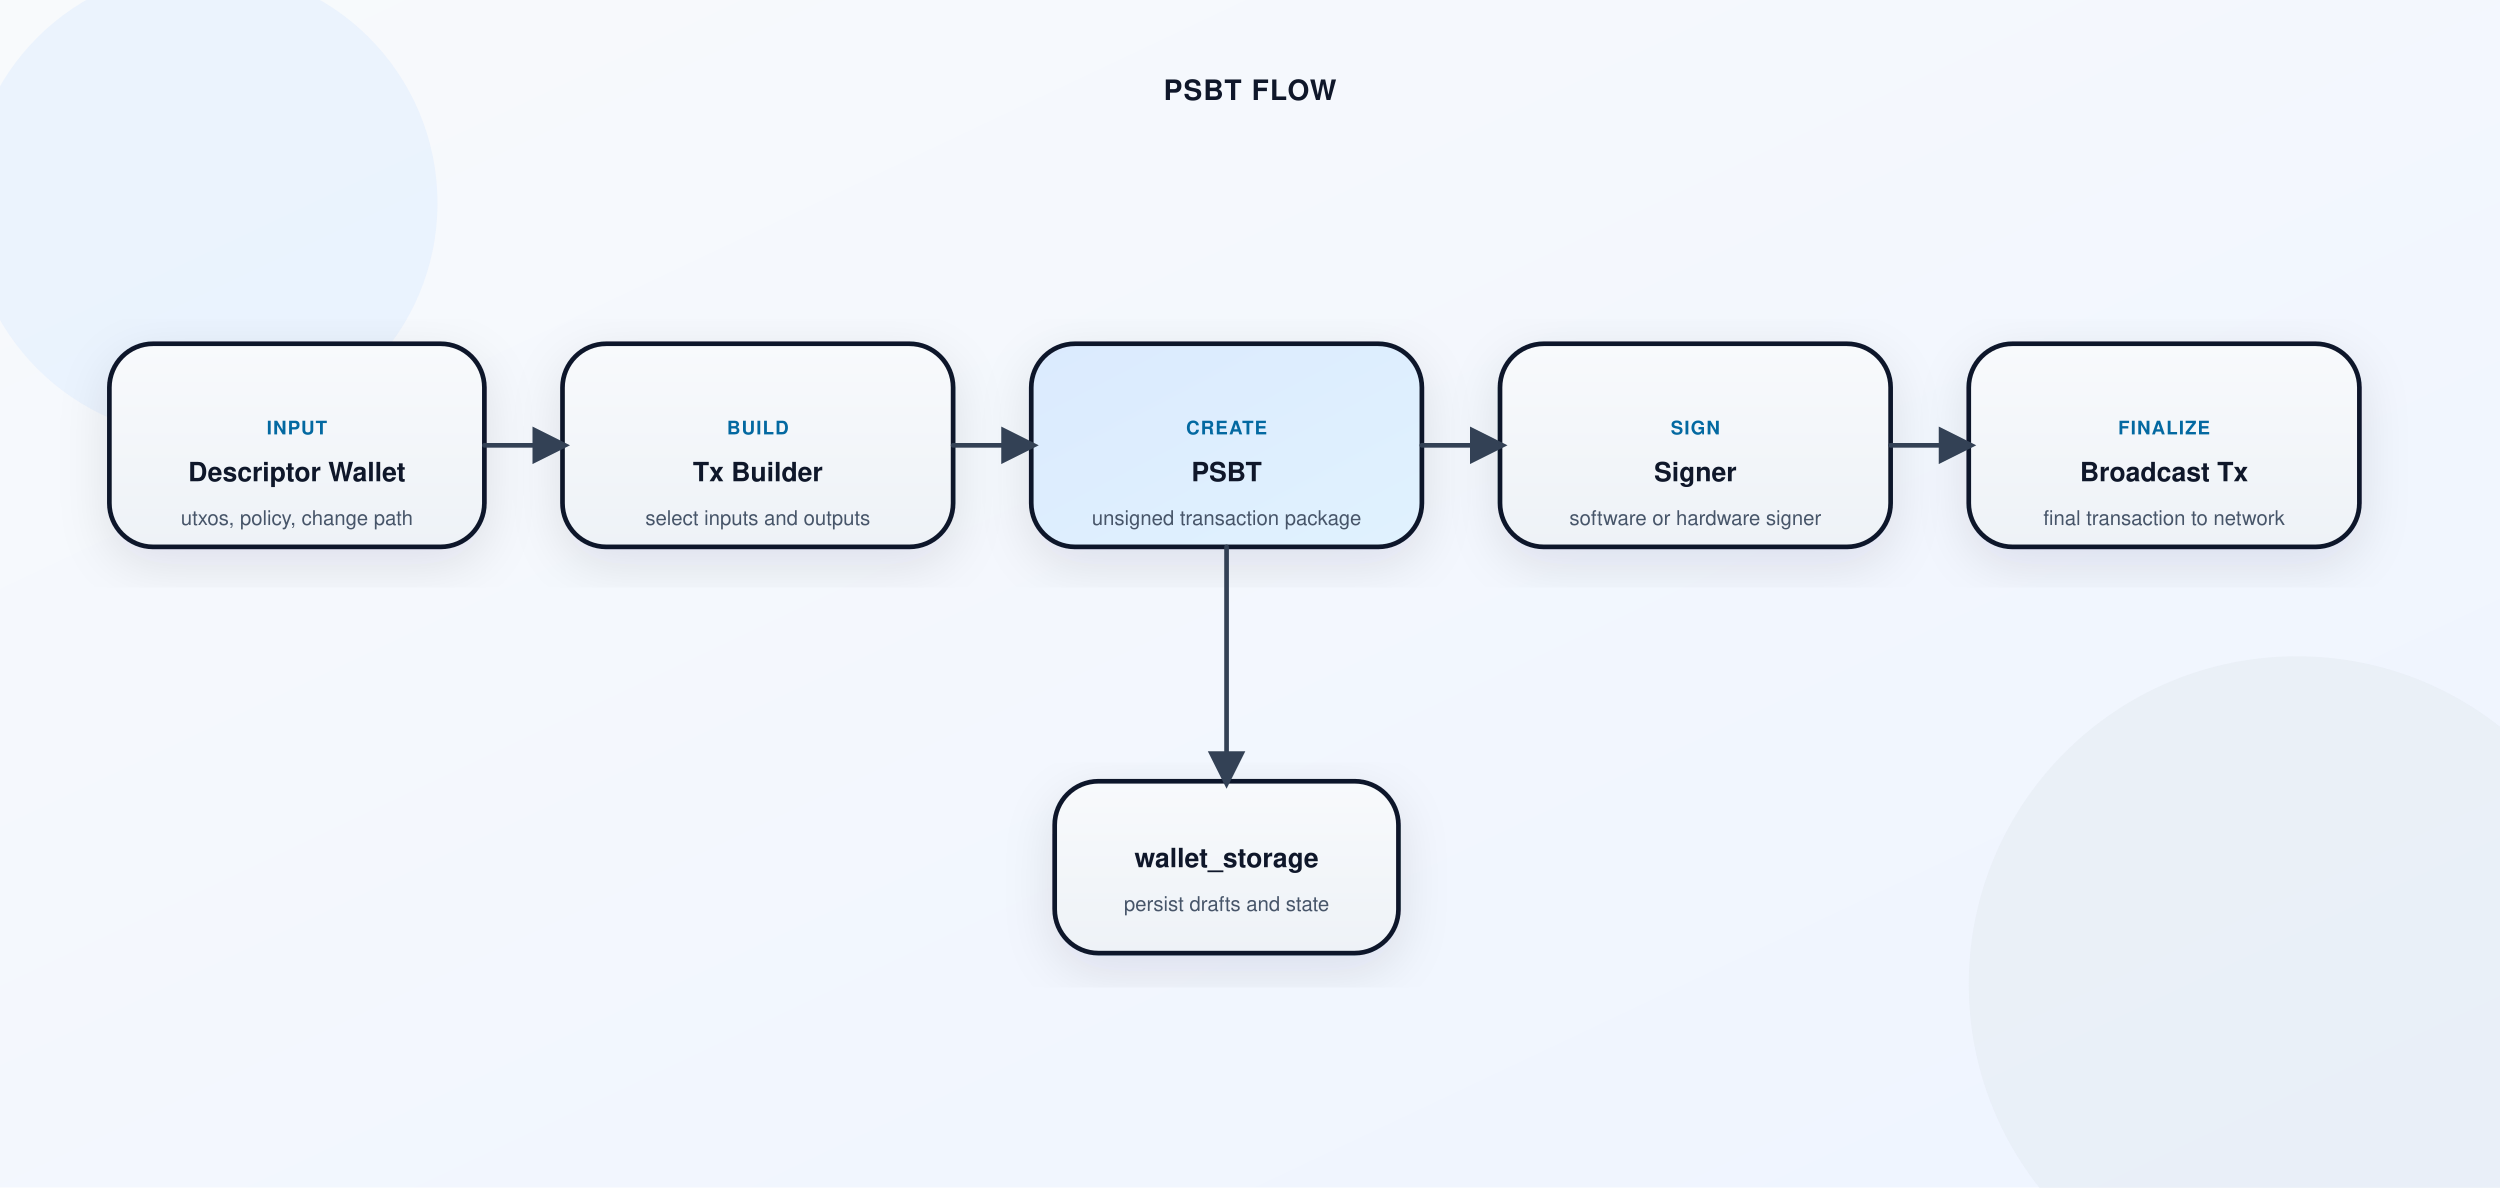
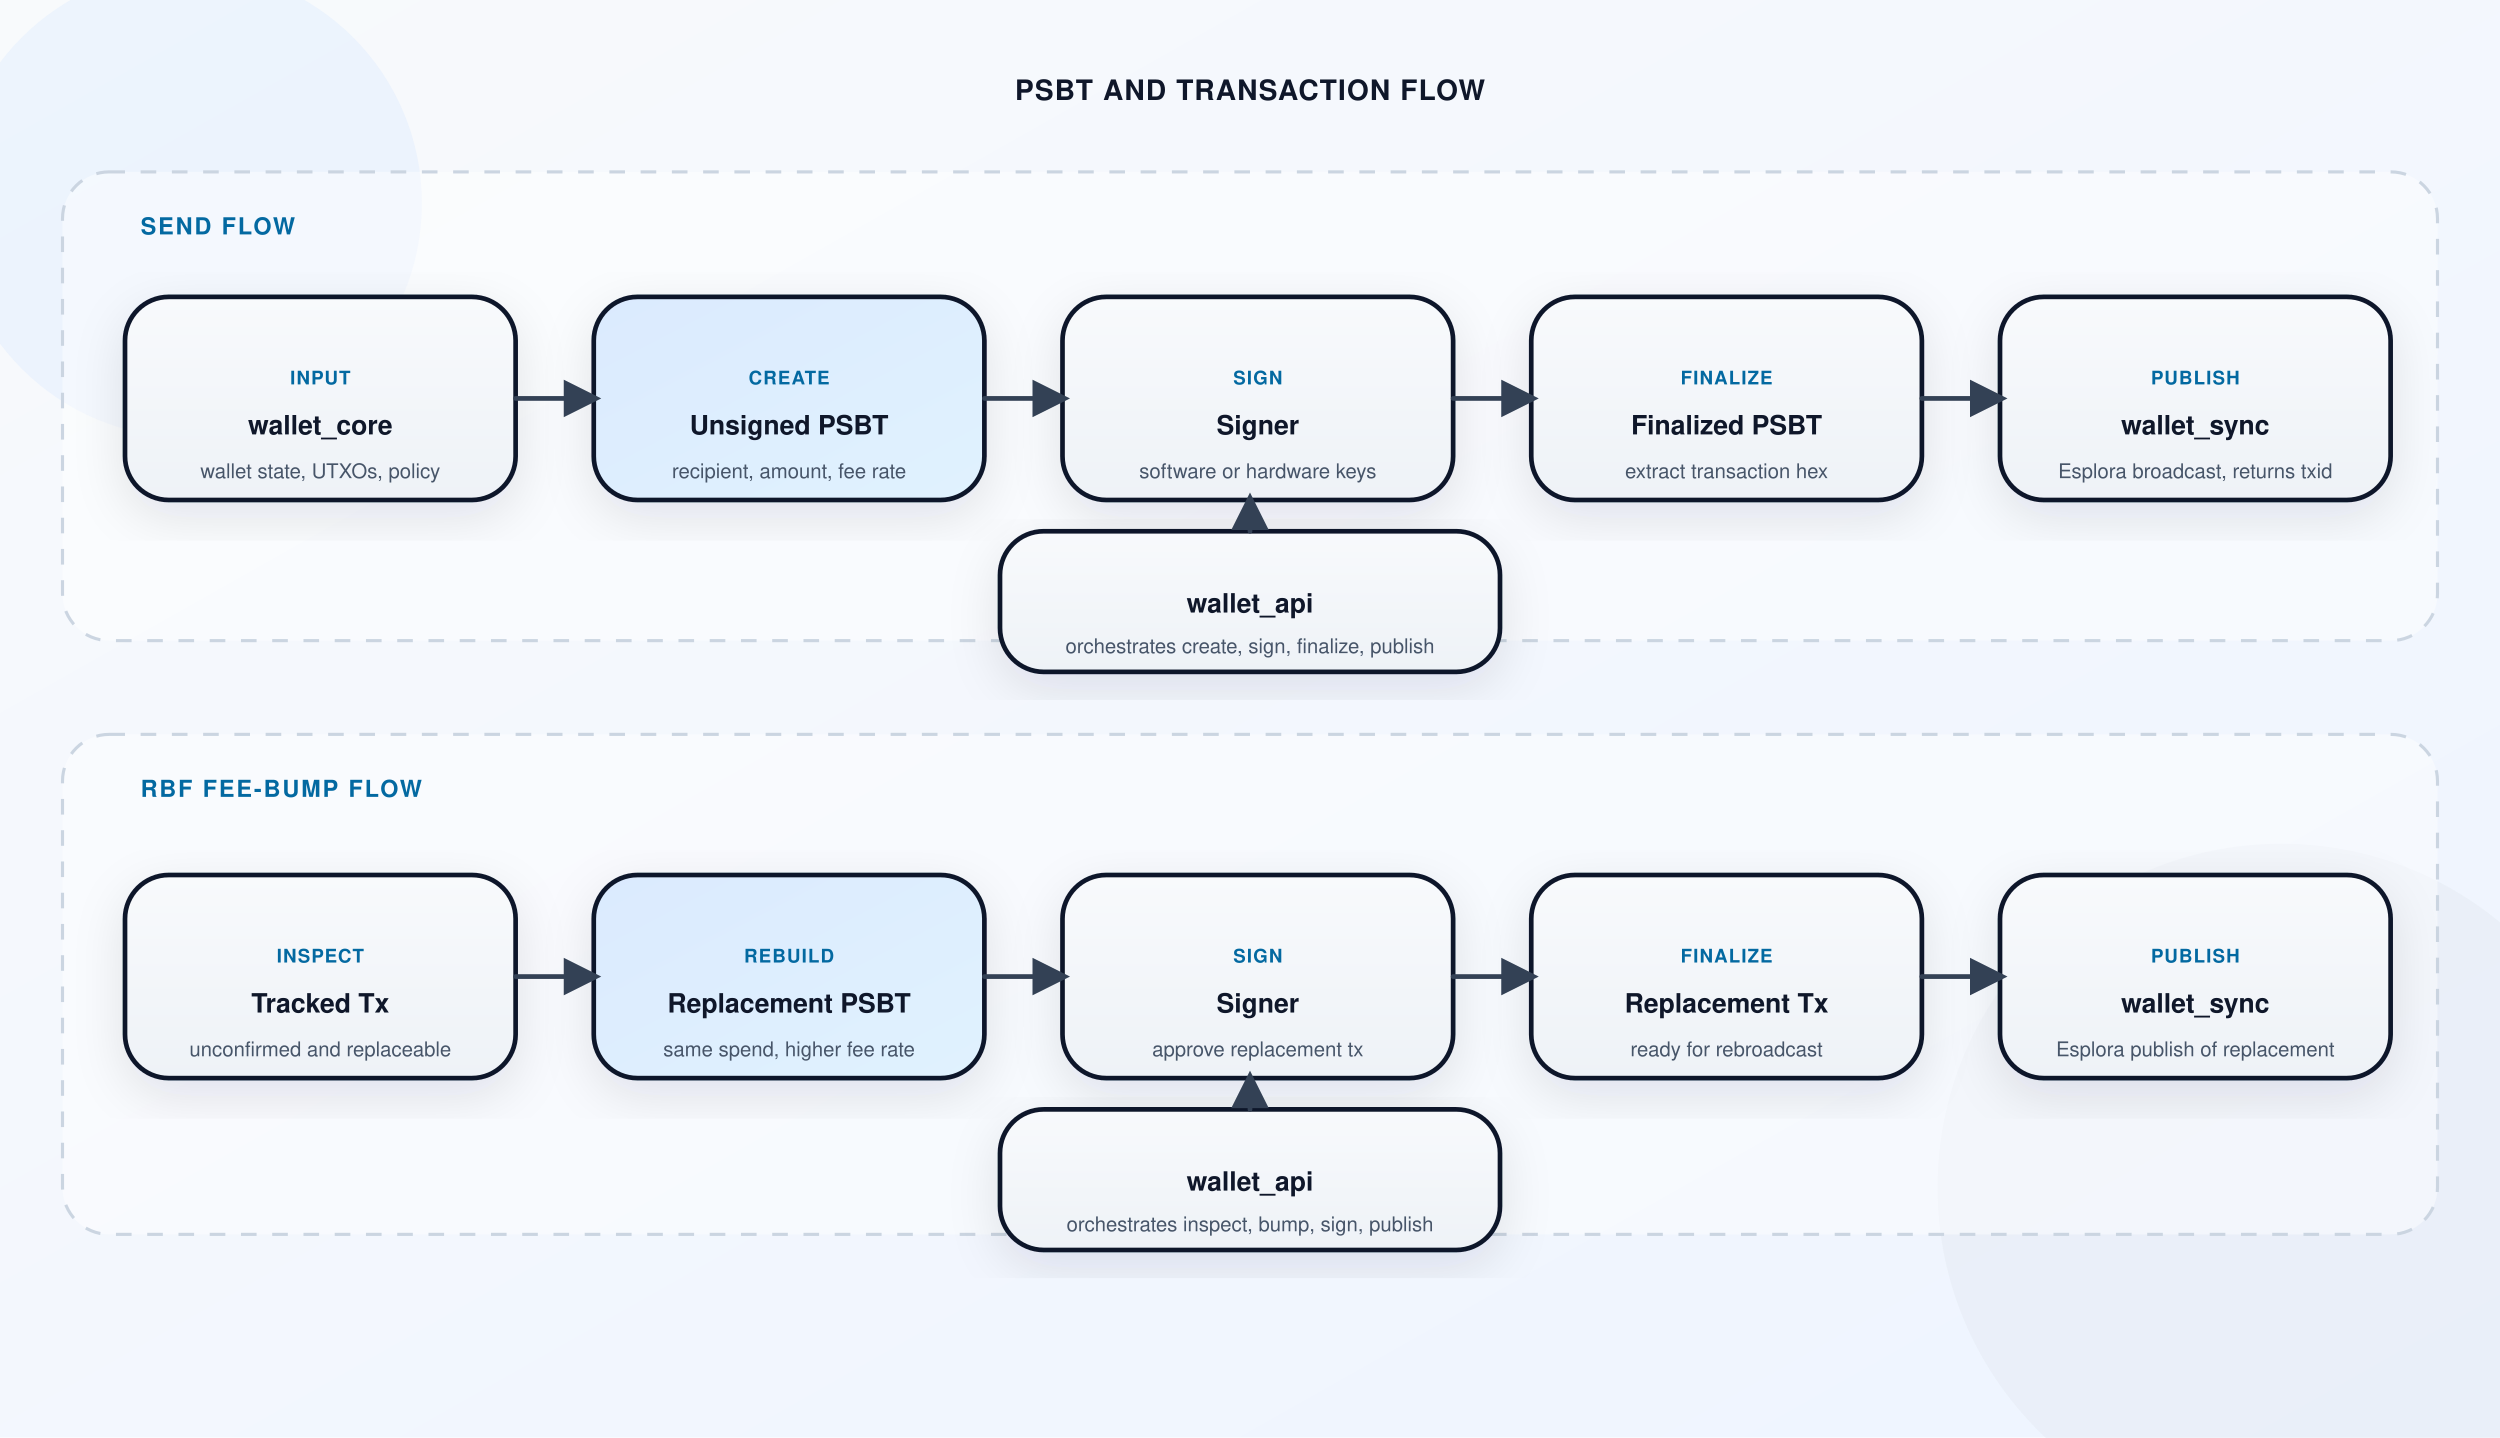
- <svg xmlns="http://www.w3.org/2000/svg" width="1600" height="760" viewBox="0 0 1600 760" fill="none">
+ <svg xmlns="http://www.w3.org/2000/svg" width="1600" height="920" viewBox="0 0 1600 920" fill="none">
  <defs>
    <linearGradient id="cardFill" x1="0" y1="0" x2="0" y2="1">
      <stop offset="0%" stop-color="#F8FAFC" />
      <stop offset="100%" stop-color="#EEF2F7" />
    </linearGradient>
    <linearGradient id="accentFill" x1="0" y1="0" x2="1" y2="1">
      <stop offset="0%" stop-color="#DBEAFE" />
      <stop offset="100%" stop-color="#E0F2FE" />
    </linearGradient>
    <linearGradient id="bg" x1="0" y1="0" x2="1" y2="1">
      <stop offset="0%" stop-color="#F8FAFC" />
      <stop offset="100%" stop-color="#EEF4FF" />
    </linearGradient>
    <filter id="shadow" x="-20%" y="-20%" width="140%" height="140%">
      <feDropShadow dx="0" dy="10" stdDeviation="16" flood-color="#0F172A" flood-opacity="0.10" />
    </filter>
    <marker id="arrow" viewBox="0 0 10 10" refX="8" refY="5" markerWidth="8" markerHeight="8" orient="auto-start-reverse">
      <path d="M0 0L10 5L0 10V0Z" fill="#334155" />
    </marker>
    <style>
      .title { font-family: Helvetica, Arial, sans-serif; font-size: 18px; font-weight: 700; fill: #0F172A; letter-spacing: 0.04em; }
+       .lane { font-family: Helvetica, Arial, sans-serif; font-size: 15px; font-weight: 700; fill: #0369A1; letter-spacing: 0.08em; }
      .label { font-family: Helvetica, Arial, sans-serif; font-size: 17px; font-weight: 600; fill: #0F172A; }
      .subtle { font-family: Helvetica, Arial, sans-serif; font-size: 13px; font-weight: 500; fill: #475569; }
-       .small { font-family: Helvetica, Arial, sans-serif; font-size: 12px; font-weight: 600; fill: #0369A1; letter-spacing: 0.06em; }
+       .small { font-family: Helvetica, Arial, sans-serif; font-size: 12px; font-weight: 700; fill: #0369A1; letter-spacing: 0.06em; }
      .edge { stroke: #334155; stroke-width: 3; stroke-linecap: round; stroke-linejoin: round; marker-end: url(#arrow); }
      .card { fill: url(#cardFill); stroke: #0F172A; stroke-width: 3; filter: url(#shadow); }
      .accent { fill: url(#accentFill); stroke: #0F172A; stroke-width: 3; filter: url(#shadow); }
+       .laneBox { fill: rgba(255,255,255,0.42); stroke: #CBD5E1; stroke-width: 2; stroke-dasharray: 10 10; }
    </style>
  </defs>
-   <rect x="0" y="0" width="1600" height="760" fill="url(#bg)" />
-   <circle cx="130" cy="130" r="150" fill="#DCEAFE" opacity="0.45" />
-   <circle cx="1470" cy="630" r="210" fill="#E2E8F0" opacity="0.45" />
-   <text x="800" y="64" text-anchor="middle" class="title">PSBT FLOW</text>
-   <rect class="card" x="70" y="220" rx="28" ry="28" width="240" height="130" />
-   <text x="190" y="278" text-anchor="middle" class="small">INPUT</text>
-   <text x="190" y="308" text-anchor="middle" class="label">Descriptor Wallet</text>
-   <text x="190" y="336" text-anchor="middle" class="subtle">utxos, policy, change path</text>
-   <rect class="card" x="360" y="220" rx="28" ry="28" width="250" height="130" />
-   <text x="485" y="278" text-anchor="middle" class="small">BUILD</text>
-   <text x="485" y="308" text-anchor="middle" class="label">Tx Builder</text>
-   <text x="485" y="336" text-anchor="middle" class="subtle">select inputs and outputs</text>
-   <rect class="accent" x="660" y="220" rx="28" ry="28" width="250" height="130" />
-   <text x="785" y="278" text-anchor="middle" class="small">CREATE</text>
-   <text x="785" y="308" text-anchor="middle" class="label">PSBT</text>
-   <text x="785" y="336" text-anchor="middle" class="subtle">unsigned transaction package</text>
-   <rect class="card" x="960" y="220" rx="28" ry="28" width="250" height="130" />
-   <text x="1085" y="278" text-anchor="middle" class="small">SIGN</text>
-   <text x="1085" y="308" text-anchor="middle" class="label">Signer</text>
-   <text x="1085" y="336" text-anchor="middle" class="subtle">software or hardware signer</text>
-   <rect class="card" x="1260" y="220" rx="28" ry="28" width="250" height="130" />
-   <text x="1385" y="278" text-anchor="middle" class="small">FINALIZE</text>
-   <text x="1385" y="308" text-anchor="middle" class="label">Broadcast Tx</text>
-   <text x="1385" y="336" text-anchor="middle" class="subtle">final transaction to network</text>
-   <rect class="card" x="675" y="500" rx="28" ry="28" width="220" height="110" />
-   <text x="785" y="555" text-anchor="middle" class="label">wallet_storage</text>
-   <text x="785" y="583" text-anchor="middle" class="subtle">persist drafts and state</text>
-   <path class="edge" d="M310 285H360" />
-   <path class="edge" d="M610 285H660" />
-   <path class="edge" d="M910 285H960" />
-   <path class="edge" d="M1210 285H1260" />
-   <path class="edge" d="M785 350V500" />
+   <rect x="0" y="0" width="1600" height="920" fill="url(#bg)" />
+   <circle cx="120" cy="130" r="150" fill="#DCEAFE" opacity="0.40" />
+   <circle cx="1460" cy="760" r="220" fill="#E2E8F0" opacity="0.42" />
+   <text x="800" y="64" text-anchor="middle" class="title">PSBT AND TRANSACTION FLOW</text>
+   <rect x="40" y="110" width="1520" height="300" rx="30" class="laneBox" />
+   <text x="90" y="150" class="lane">SEND FLOW</text>
+   <rect class="card" x="80" y="190" rx="28" ry="28" width="250" height="130" />
+   <text x="205" y="246" text-anchor="middle" class="small">INPUT</text>
+   <text x="205" y="278" text-anchor="middle" class="label">wallet_core</text>
+   <text x="205" y="306" text-anchor="middle" class="subtle">wallet state, UTXOs, policy</text>
+   <rect class="accent" x="380" y="190" rx="28" ry="28" width="250" height="130" />
+   <text x="505" y="246" text-anchor="middle" class="small">CREATE</text>
+   <text x="505" y="278" text-anchor="middle" class="label">Unsigned PSBT</text>
+   <text x="505" y="306" text-anchor="middle" class="subtle">recipient, amount, fee rate</text>
+   <rect class="card" x="680" y="190" rx="28" ry="28" width="250" height="130" />
+   <text x="805" y="246" text-anchor="middle" class="small">SIGN</text>
+   <text x="805" y="278" text-anchor="middle" class="label">Signer</text>
+   <text x="805" y="306" text-anchor="middle" class="subtle">software or hardware keys</text>
+   <rect class="card" x="980" y="190" rx="28" ry="28" width="250" height="130" />
+   <text x="1105" y="246" text-anchor="middle" class="small">FINALIZE</text>
+   <text x="1105" y="278" text-anchor="middle" class="label">Finalized PSBT</text>
+   <text x="1105" y="306" text-anchor="middle" class="subtle">extract transaction hex</text>
+   <rect class="card" x="1280" y="190" rx="28" ry="28" width="250" height="130" />
+   <text x="1405" y="246" text-anchor="middle" class="small">PUBLISH</text>
+   <text x="1405" y="278" text-anchor="middle" class="label">wallet_sync</text>
+   <text x="1405" y="306" text-anchor="middle" class="subtle">Esplora broadcast, returns txid</text>
+   <rect class="card" x="640" y="340" rx="28" ry="28" width="320" height="90" />
+   <text x="800" y="392" text-anchor="middle" class="label">wallet_api</text>
+   <text x="800" y="418" text-anchor="middle" class="subtle">orchestrates create, sign, finalize, publish</text>
+   <path class="edge" d="M330 255H380" />
+   <path class="edge" d="M630 255H680" />
+   <path class="edge" d="M930 255H980" />
+   <path class="edge" d="M1230 255H1280" />
+   <path class="edge" d="M800 340V320" />
+   <rect x="40" y="470" width="1520" height="320" rx="30" class="laneBox" />
+   <text x="90" y="510" class="lane">RBF FEE-BUMP FLOW</text>
+   <rect class="card" x="80" y="560" rx="28" ry="28" width="250" height="130" />
+   <text x="205" y="616" text-anchor="middle" class="small">INSPECT</text>
+   <text x="205" y="648" text-anchor="middle" class="label">Tracked Tx</text>
+   <text x="205" y="676" text-anchor="middle" class="subtle">unconfirmed and replaceable</text>
+   <rect class="accent" x="380" y="560" rx="28" ry="28" width="250" height="130" />
+   <text x="505" y="616" text-anchor="middle" class="small">REBUILD</text>
+   <text x="505" y="648" text-anchor="middle" class="label">Replacement PSBT</text>
+   <text x="505" y="676" text-anchor="middle" class="subtle">same spend, higher fee rate</text>
+   <rect class="card" x="680" y="560" rx="28" ry="28" width="250" height="130" />
+   <text x="805" y="616" text-anchor="middle" class="small">SIGN</text>
+   <text x="805" y="648" text-anchor="middle" class="label">Signer</text>
+   <text x="805" y="676" text-anchor="middle" class="subtle">approve replacement tx</text>
+   <rect class="card" x="980" y="560" rx="28" ry="28" width="250" height="130" />
+   <text x="1105" y="616" text-anchor="middle" class="small">FINALIZE</text>
+   <text x="1105" y="648" text-anchor="middle" class="label">Replacement Tx</text>
+   <text x="1105" y="676" text-anchor="middle" class="subtle">ready for rebroadcast</text>
+   <rect class="card" x="1280" y="560" rx="28" ry="28" width="250" height="130" />
+   <text x="1405" y="616" text-anchor="middle" class="small">PUBLISH</text>
+   <text x="1405" y="648" text-anchor="middle" class="label">wallet_sync</text>
+   <text x="1405" y="676" text-anchor="middle" class="subtle">Esplora publish of replacement</text>
+   <rect class="card" x="640" y="710" rx="28" ry="28" width="320" height="90" />
+   <text x="800" y="762" text-anchor="middle" class="label">wallet_api</text>
+   <text x="800" y="788" text-anchor="middle" class="subtle">orchestrates inspect, bump, sign, publish</text>
+   <path class="edge" d="M330 625H380" />
+   <path class="edge" d="M630 625H680" />
+   <path class="edge" d="M930 625H980" />
+   <path class="edge" d="M1230 625H1280" />
+   <path class="edge" d="M800 710V690" />
</svg>
